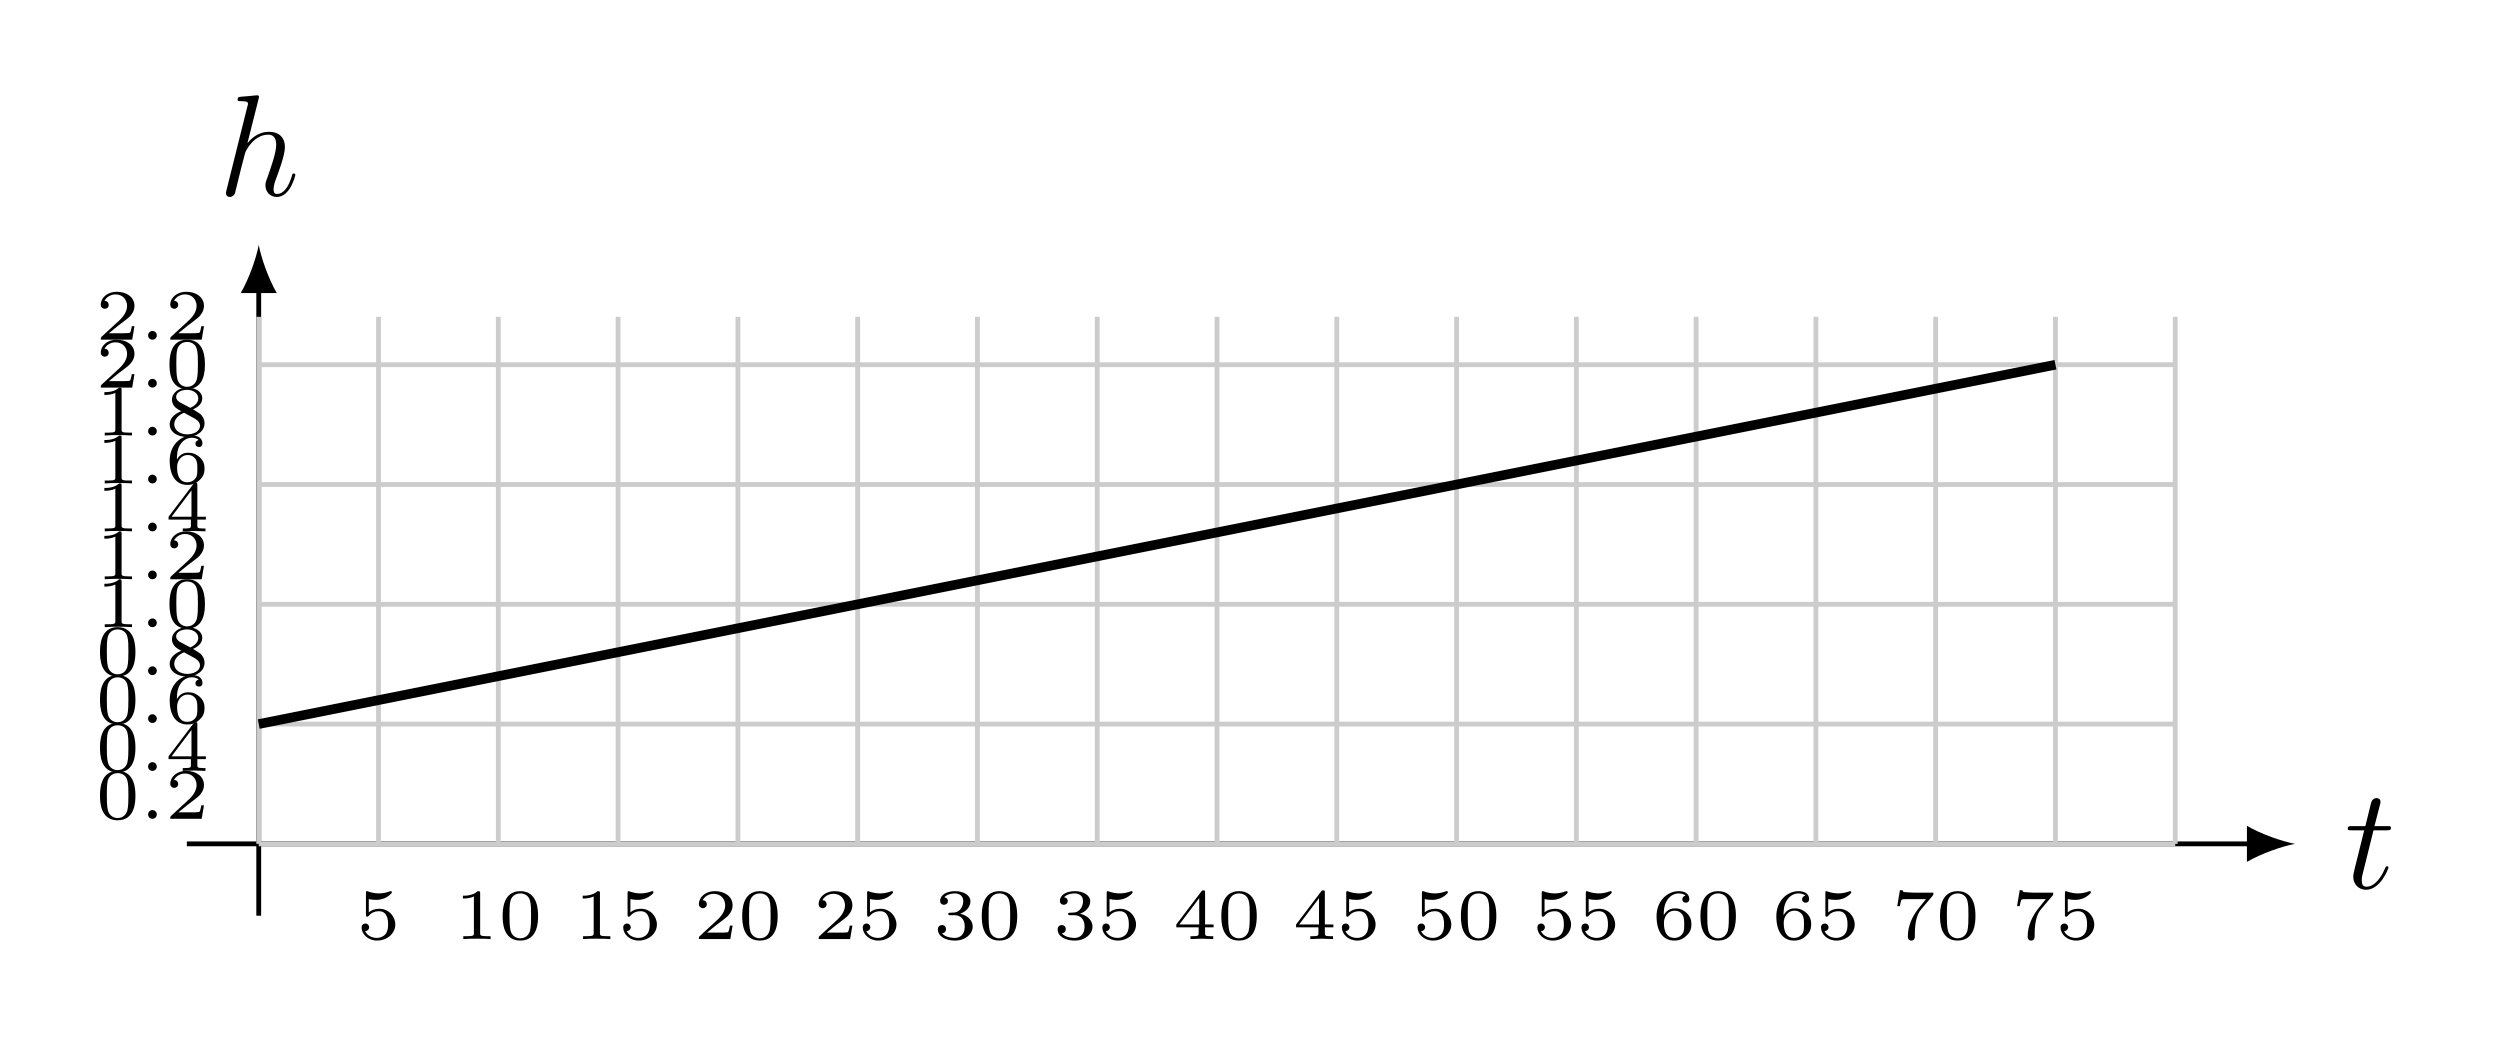
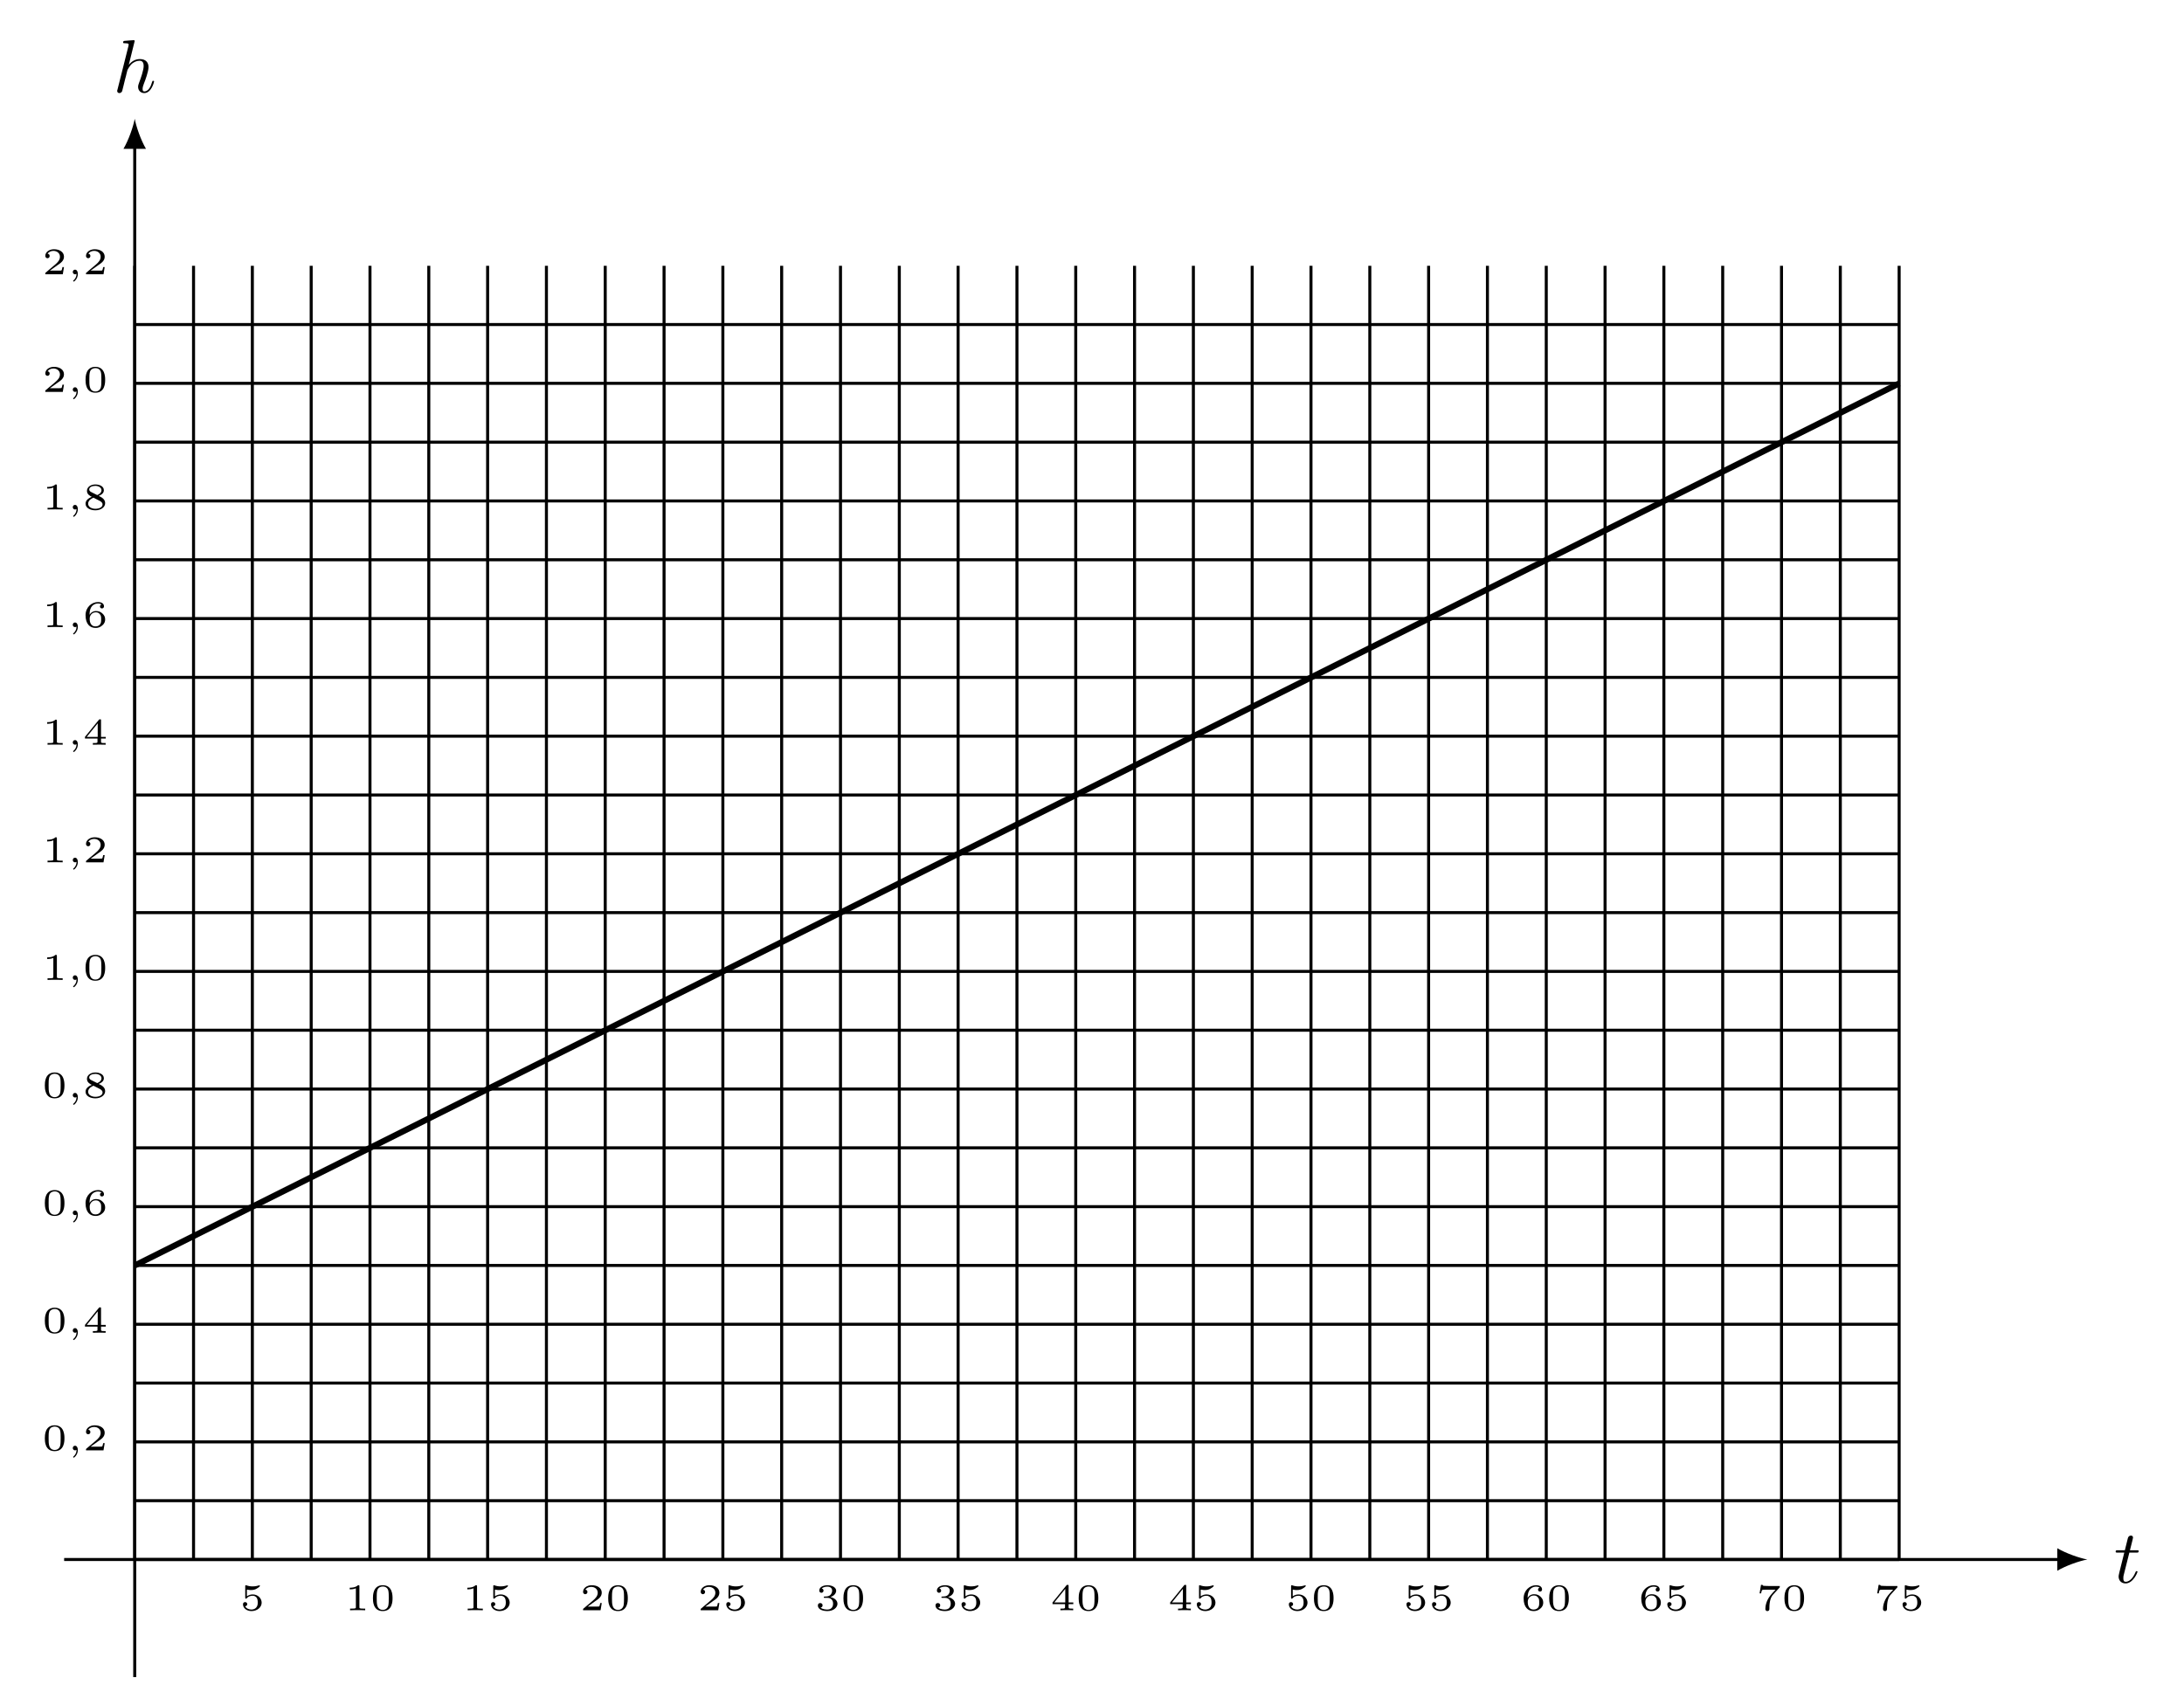
- <svg xmlns="http://www.w3.org/2000/svg" xmlns:xlink="http://www.w3.org/1999/xlink" data-source-hash="78bcafd6cb27" width="206.272pt" height="85.668pt" viewBox="0 0 206.272 85.668" version="1.2">
+ <svg xmlns="http://www.w3.org/2000/svg" xmlns:xlink="http://www.w3.org/1999/xlink" data-source-hash="48a6c7847c2c" width="288.855pt" height="224.517pt" viewBox="0 0 288.855 224.517" version="1.2">
  <defs>
    <g>
      <symbol overflow="visible" id="glyph0-0">
        <path style="stroke:none;" d="" />
      </symbol>
      <symbol overflow="visible" id="glyph0-1">
-         <path style="stroke:none;" d="M 3.625 -1.703 C 3.625 -1.781 3.578 -1.812 3.5 -1.812 C 3.5 -1.812 3.422 -1.812 3.406 -1.766 C 3.406 -1.766 3.375 -1.734 3.297 -1.547 C 3.047 -0.953 2.5 -0.125 1.812 -0.125 C 1.453 -0.125 1.422 -0.422 1.422 -0.672 C 1.422 -0.672 1.422 -0.922 1.469 -1.062 L 2.391 -4.781 L 3.484 -4.781 C 3.719 -4.781 3.828 -4.781 3.828 -5 C 3.828 -5.125 3.766 -5.125 3.531 -5.125 L 2.469 -5.125 L 2.922 -6.875 C 2.969 -7.031 2.969 -7.062 2.969 -7.141 C 2.969 -7.328 2.812 -7.438 2.656 -7.438 C 2.562 -7.438 2.281 -7.406 2.188 -7.031 L 1.719 -5.125 L 0.609 -5.125 C 0.375 -5.125 0.266 -5.125 0.266 -4.906 C 0.266 -4.781 0.344 -4.781 0.578 -4.781 L 1.625 -4.781 L 0.844 -1.641 C 0.75 -1.219 0.719 -1.109 0.719 -0.953 C 0.719 -0.391 1.109 0.125 1.781 0.125 C 2.969 0.125 3.625 -1.625 3.625 -1.703 Z M 3.625 -1.703 " />
+         <path style="stroke:none;" d="M 2.047 -3.969 L 2.984 -3.969 C 3.188 -3.969 3.281 -3.969 3.281 -4.172 C 3.281 -4.281 3.188 -4.281 3 -4.281 L 2.125 -4.281 C 2.484 -5.688 2.531 -5.891 2.531 -5.953 C 2.531 -6.125 2.422 -6.219 2.25 -6.219 C 2.219 -6.219 1.938 -6.219 1.844 -5.859 L 1.453 -4.281 L 0.531 -4.281 C 0.328 -4.281 0.234 -4.281 0.234 -4.094 C 0.234 -3.969 0.312 -3.969 0.5 -3.969 L 1.375 -3.969 C 0.672 -1.156 0.625 -0.984 0.625 -0.812 C 0.625 -0.266 1 0.109 1.547 0.109 C 2.547 0.109 3.125 -1.344 3.125 -1.422 C 3.125 -1.516 3.047 -1.516 3 -1.516 C 2.906 -1.516 2.906 -1.484 2.859 -1.375 C 2.422 -0.344 1.891 -0.109 1.562 -0.109 C 1.344 -0.109 1.25 -0.234 1.25 -0.562 C 1.25 -0.812 1.266 -0.875 1.312 -1.047 Z M 2.047 -3.969 " />
      </symbol>
      <symbol overflow="visible" id="glyph0-2">
-         <path style="stroke:none;" d="M 6.375 -1.703 C 6.375 -1.766 6.328 -1.812 6.25 -1.812 C 6.141 -1.812 6.125 -1.781 6.078 -1.578 C 5.797 -0.625 5.359 -0.125 4.875 -0.125 C 4.766 -0.125 4.578 -0.125 4.578 -0.516 C 4.578 -0.828 4.719 -1.203 4.766 -1.328 C 4.984 -1.906 5.516 -3.312 5.516 -4 C 5.516 -4.719 5.094 -5.25 4.188 -5.25 C 3.516 -5.25 2.922 -4.922 2.422 -4.312 L 3.344 -7.969 C 3.359 -8.016 3.375 -8.078 3.375 -8.141 C 3.375 -8.266 3.234 -8.266 3.234 -8.266 C 3.234 -8.266 2.641 -8.219 2.578 -8.203 C 2.375 -8.188 2.203 -8.172 1.984 -8.156 C 1.688 -8.125 1.609 -8.125 1.609 -7.906 C 1.609 -7.781 1.703 -7.781 1.875 -7.781 C 2.453 -7.781 2.469 -7.672 2.469 -7.562 C 2.469 -7.484 2.438 -7.391 2.422 -7.359 L 0.703 -0.469 C 0.656 -0.281 0.656 -0.266 0.656 -0.188 C 0.656 0.078 0.859 0.125 0.969 0.125 C 1.172 0.125 1.328 -0.031 1.391 -0.172 L 1.922 -2.328 C 1.984 -2.578 2.062 -2.828 2.125 -3.094 C 2.25 -3.594 2.25 -3.609 2.469 -3.953 C 2.703 -4.297 3.234 -5.016 4.156 -5.016 C 4.625 -5.016 4.797 -4.656 4.797 -4.172 C 4.797 -3.516 4.328 -2.219 4.078 -1.5 C 3.969 -1.219 3.906 -1.062 3.906 -0.844 C 3.906 -0.312 4.281 0.125 4.844 0.125 C 5.953 0.125 6.375 -1.625 6.375 -1.703 Z M 6.375 -1.703 " />
+         <path style="stroke:none;" d="M 2.859 -6.781 C 2.859 -6.797 2.859 -6.891 2.719 -6.891 C 2.5 -6.891 1.766 -6.812 1.516 -6.797 C 1.438 -6.781 1.328 -6.781 1.328 -6.594 C 1.328 -6.484 1.406 -6.484 1.562 -6.484 C 2.031 -6.484 2.062 -6.406 2.062 -6.312 L 2.031 -6.109 L 0.594 -0.391 C 0.547 -0.25 0.547 -0.234 0.547 -0.172 C 0.547 0.062 0.75 0.109 0.828 0.109 C 1 0.109 1.156 -0.016 1.203 -0.156 L 1.391 -0.906 L 1.609 -1.797 C 1.672 -2.016 1.734 -2.234 1.781 -2.469 C 1.797 -2.531 1.875 -2.859 1.891 -2.906 C 1.922 -3 2.219 -3.562 2.562 -3.828 C 2.781 -3.984 3.094 -4.172 3.516 -4.172 C 3.938 -4.172 4.047 -3.828 4.047 -3.484 C 4.047 -2.938 3.672 -1.859 3.438 -1.25 C 3.359 -1.031 3.312 -0.906 3.312 -0.703 C 3.312 -0.234 3.656 0.109 4.125 0.109 C 5.062 0.109 5.422 -1.344 5.422 -1.422 C 5.422 -1.516 5.344 -1.516 5.312 -1.516 C 5.203 -1.516 5.203 -1.484 5.156 -1.344 C 5.016 -0.812 4.688 -0.109 4.141 -0.109 C 3.969 -0.109 3.906 -0.203 3.906 -0.438 C 3.906 -0.688 4 -0.922 4.078 -1.141 C 4.25 -1.562 4.688 -2.75 4.688 -3.328 C 4.688 -3.969 4.297 -4.391 3.547 -4.391 C 2.922 -4.391 2.438 -4.078 2.078 -3.625 Z M 2.859 -6.781 " />
      </symbol>
      <symbol overflow="visible" id="glyph1-0">
        <path style="stroke:none;" d="" />
      </symbol>
      <symbol overflow="visible" id="glyph1-1">
-         <path style="stroke:none;" d="M 3.203 -1.203 C 3.203 -1.875 2.656 -2.5 1.891 -2.5 C 1.5 -2.5 1.203 -2.375 1.016 -2.203 L 1.016 -3.297 C 1.203 -3.25 1.422 -3.234 1.625 -3.234 C 1.75 -3.234 2.078 -3.234 2.453 -3.438 C 2.562 -3.5 2.922 -3.734 2.922 -3.859 C 2.922 -3.938 2.875 -3.953 2.844 -3.953 C 2.828 -3.953 2.828 -3.953 2.75 -3.938 C 2.547 -3.859 2.234 -3.766 1.844 -3.766 C 1.562 -3.766 1.234 -3.828 0.969 -3.922 C 0.906 -3.953 0.891 -3.953 0.859 -3.953 C 0.781 -3.953 0.781 -3.891 0.781 -3.797 L 0.781 -2.016 C 0.781 -1.906 0.781 -1.844 0.891 -1.844 C 0.938 -1.844 0.953 -1.859 1 -1.906 C 1.156 -2.094 1.406 -2.297 1.875 -2.297 C 2.609 -2.297 2.609 -1.406 2.609 -1.219 C 2.609 -0.984 2.594 -0.656 2.391 -0.406 C 2.203 -0.188 1.938 -0.094 1.672 -0.094 C 1.266 -0.094 0.859 -0.312 0.719 -0.656 C 1 -0.672 1.047 -0.906 1.047 -0.969 C 1.047 -1.125 0.922 -1.281 0.734 -1.281 C 0.672 -1.281 0.422 -1.25 0.422 -0.953 C 0.422 -0.406 0.953 0.125 1.703 0.125 C 2.516 0.125 3.203 -0.453 3.203 -1.203 Z M 3.203 -1.203 " />
+         <path style="stroke:none;" d="M 0.969 -2.734 C 1.234 -2.672 1.453 -2.672 1.516 -2.672 C 1.859 -2.672 2.109 -2.766 2.234 -2.844 C 2.344 -2.906 2.688 -3.109 2.688 -3.219 C 2.688 -3.297 2.641 -3.312 2.625 -3.312 C 2.609 -3.312 2.594 -3.312 2.547 -3.281 C 2.359 -3.219 2.047 -3.156 1.719 -3.156 C 1.438 -3.156 1.156 -3.203 0.906 -3.297 C 0.844 -3.312 0.828 -3.312 0.828 -3.312 C 0.75 -3.312 0.75 -3.25 0.75 -3.172 L 0.75 -1.672 C 0.75 -1.594 0.75 -1.531 0.844 -1.531 C 0.906 -1.531 0.906 -1.547 0.953 -1.594 C 1.141 -1.812 1.406 -1.922 1.75 -1.922 C 2.031 -1.922 2.188 -1.75 2.266 -1.656 C 2.375 -1.484 2.406 -1.25 2.406 -1.016 C 2.406 -0.812 2.375 -0.531 2.188 -0.344 C 1.969 -0.109 1.672 -0.094 1.562 -0.094 C 1.25 -0.094 0.891 -0.234 0.734 -0.531 C 0.938 -0.547 1.016 -0.688 1.016 -0.812 C 1.016 -0.969 0.891 -1.078 0.734 -1.078 C 0.625 -1.078 0.453 -1.016 0.453 -0.797 C 0.453 -0.297 0.922 0.109 1.578 0.109 C 2.328 0.109 2.922 -0.391 2.922 -1 C 2.922 -1.562 2.438 -2.094 1.75 -2.094 C 1.438 -2.094 1.188 -2 0.969 -1.844 Z M 0.969 -2.734 " />
      </symbol>
      <symbol overflow="visible" id="glyph1-2">
-         <path style="stroke:none;" d="M 3 0 L 3 -0.234 L 2.75 -0.234 C 2.141 -0.234 2.141 -0.312 2.141 -0.5 L 2.141 -3.781 C 2.141 -3.953 2.109 -3.953 1.938 -3.953 C 1.547 -3.578 0.938 -3.578 0.719 -3.578 L 0.719 -3.344 C 0.875 -3.344 1.266 -3.344 1.625 -3.516 L 1.625 -0.5 C 1.625 -0.312 1.625 -0.234 1.016 -0.234 L 0.75 -0.234 L 0.75 0 C 1.078 -0.031 1.547 -0.031 1.875 -0.031 C 2.219 -0.031 2.672 -0.031 3 0 Z M 3 0 " />
+         <path style="stroke:none;" d="M 1.984 -3.156 C 1.984 -3.312 1.969 -3.312 1.797 -3.312 C 1.453 -2.984 0.891 -2.984 0.797 -2.984 L 0.703 -2.984 L 0.703 -2.766 L 0.797 -2.766 C 0.906 -2.766 1.234 -2.781 1.516 -2.906 L 1.516 -0.422 C 1.516 -0.266 1.516 -0.219 1 -0.219 L 0.75 -0.219 L 0.75 0 C 1.016 -0.016 1.453 -0.016 1.75 -0.016 C 2.031 -0.016 2.484 -0.016 2.75 0 L 2.75 -0.219 L 2.5 -0.219 C 1.984 -0.219 1.984 -0.266 1.984 -0.422 Z M 1.984 -3.156 " />
      </symbol>
      <symbol overflow="visible" id="glyph1-3">
-         <path style="stroke:none;" d="M 3.281 -1.906 C 3.281 -2.328 3.281 -3.953 1.812 -3.953 C 0.359 -3.953 0.359 -2.328 0.359 -1.906 C 0.359 -1.469 0.359 0.125 1.812 0.125 C 3.281 0.125 3.281 -1.469 3.281 -1.906 Z M 2.703 -1.969 C 2.703 -1.594 2.703 -1 2.609 -0.656 C 2.438 -0.141 2.016 -0.062 1.812 -0.062 C 1.562 -0.062 1.156 -0.188 1.016 -0.672 C 0.922 -1.031 0.922 -1.609 0.922 -1.969 C 0.922 -2.375 0.922 -2.828 1 -3.156 C 1.156 -3.688 1.609 -3.766 1.812 -3.766 C 2.094 -3.766 2.484 -3.641 2.609 -3.188 C 2.703 -2.875 2.703 -2.438 2.703 -1.969 Z M 2.703 -1.969 " />
+         <path style="stroke:none;" d="M 2.984 -1.594 C 2.984 -1.953 2.984 -3.312 1.688 -3.312 C 0.391 -3.312 0.391 -1.953 0.391 -1.594 C 0.391 -1.234 0.391 0.109 1.688 0.109 C 2.984 0.109 2.984 -1.234 2.984 -1.594 Z M 1.688 -0.047 C 1.5 -0.047 1.094 -0.125 0.969 -0.625 C 0.891 -0.891 0.891 -1.234 0.891 -1.656 C 0.891 -2.016 0.891 -2.359 0.969 -2.641 C 1.094 -3.062 1.469 -3.141 1.688 -3.141 C 2.062 -3.141 2.328 -2.953 2.422 -2.609 C 2.484 -2.359 2.484 -1.938 2.484 -1.656 C 2.484 -1.312 2.484 -0.906 2.422 -0.609 C 2.281 -0.125 1.891 -0.047 1.688 -0.047 Z M 1.688 -0.047 " />
      </symbol>
      <symbol overflow="visible" id="glyph1-4">
-         <path style="stroke:none;" d="M 3.203 -1.109 L 2.984 -1.109 C 2.969 -1.031 2.906 -0.641 2.828 -0.578 C 2.781 -0.531 2.297 -0.531 2.219 -0.531 L 1.094 -0.531 L 1.859 -1.156 C 2.062 -1.312 2.594 -1.703 2.781 -1.875 C 2.953 -2.047 3.203 -2.359 3.203 -2.781 C 3.203 -3.531 2.531 -3.953 1.734 -3.953 C 0.969 -3.953 0.422 -3.453 0.422 -2.891 C 0.422 -2.594 0.688 -2.547 0.75 -2.547 C 0.906 -2.547 1.078 -2.656 1.078 -2.875 C 1.078 -3 1 -3.203 0.734 -3.203 C 0.875 -3.5 1.234 -3.734 1.641 -3.734 C 2.266 -3.734 2.594 -3.266 2.594 -2.781 C 2.594 -2.359 2.328 -1.922 1.906 -1.547 L 0.5 -0.25 C 0.438 -0.188 0.422 -0.188 0.422 0 L 3.016 0 Z M 3.203 -1.109 " />
+         <path style="stroke:none;" d="M 2.922 -0.953 L 2.719 -0.953 C 2.703 -0.859 2.656 -0.562 2.578 -0.5 C 2.531 -0.484 2.109 -0.484 2.047 -0.484 L 1.062 -0.484 C 1.391 -0.719 1.766 -1 2.062 -1.203 C 2.516 -1.5 2.922 -1.797 2.922 -2.328 C 2.922 -2.953 2.328 -3.312 1.609 -3.312 C 0.938 -3.312 0.453 -2.922 0.453 -2.438 C 0.453 -2.172 0.672 -2.125 0.734 -2.125 C 0.875 -2.125 1.031 -2.219 1.031 -2.422 C 1.031 -2.609 0.906 -2.703 0.75 -2.719 C 0.891 -2.938 1.172 -3.094 1.516 -3.094 C 2 -3.094 2.391 -2.797 2.391 -2.312 C 2.391 -1.891 2.109 -1.578 1.719 -1.25 L 0.516 -0.234 C 0.469 -0.188 0.453 -0.188 0.453 -0.156 L 0.453 0 L 2.766 0 Z M 2.922 -0.953 " />
      </symbol>
      <symbol overflow="visible" id="glyph1-5">
-         <path style="stroke:none;" d="M 3.25 -1.031 C 3.25 -1.469 2.922 -1.922 2.219 -2.094 C 2.688 -2.25 3.062 -2.641 3.062 -3.125 C 3.062 -3.609 2.5 -3.953 1.797 -3.953 C 1.094 -3.953 0.562 -3.641 0.562 -3.156 C 0.562 -2.891 0.766 -2.828 0.875 -2.828 C 1.031 -2.828 1.203 -2.922 1.203 -3.141 C 1.203 -3.328 1.062 -3.422 0.906 -3.453 C 1.188 -3.766 1.719 -3.766 1.781 -3.766 C 2.078 -3.766 2.469 -3.625 2.469 -3.125 C 2.469 -2.797 2.281 -2.219 1.688 -2.188 C 1.578 -2.188 1.422 -2.172 1.359 -2.172 C 1.297 -2.172 1.234 -2.156 1.234 -2.078 C 1.234 -1.969 1.297 -1.969 1.406 -1.969 L 1.75 -1.969 C 2.25 -1.969 2.594 -1.641 2.594 -1.031 C 2.594 -0.375 2.203 -0.094 1.766 -0.094 C 1.609 -0.094 1 -0.125 0.719 -0.469 C 0.953 -0.5 1.047 -0.656 1.047 -0.812 C 1.047 -1.016 0.906 -1.156 0.719 -1.156 C 0.547 -1.156 0.375 -1.047 0.375 -0.797 C 0.375 -0.203 1.031 0.125 1.781 0.125 C 2.672 0.125 3.25 -0.438 3.25 -1.031 Z M 3.25 -1.031 " />
+         <path style="stroke:none;" d="M 1.641 -1.641 C 2.094 -1.641 2.406 -1.359 2.406 -0.875 C 2.406 -0.359 2.094 -0.094 1.641 -0.094 C 1.594 -0.094 1 -0.094 0.75 -0.359 C 0.953 -0.375 1.016 -0.531 1.016 -0.656 C 1.016 -0.844 0.875 -0.953 0.703 -0.953 C 0.547 -0.953 0.391 -0.859 0.391 -0.641 C 0.391 -0.125 0.984 0.109 1.656 0.109 C 2.469 0.109 2.984 -0.375 2.984 -0.859 C 2.984 -1.266 2.625 -1.625 2.047 -1.75 C 2.641 -1.938 2.812 -2.328 2.812 -2.594 C 2.812 -3 2.297 -3.312 1.672 -3.312 C 1.062 -3.312 0.578 -3.047 0.578 -2.609 C 0.578 -2.375 0.766 -2.312 0.859 -2.312 C 1 -2.312 1.141 -2.422 1.141 -2.594 C 1.141 -2.703 1.078 -2.844 0.906 -2.875 C 1.109 -3.109 1.562 -3.125 1.656 -3.125 C 2.016 -3.125 2.281 -2.938 2.281 -2.594 C 2.281 -2.312 2.094 -1.859 1.562 -1.828 C 1.438 -1.828 1.406 -1.812 1.281 -1.812 C 1.234 -1.812 1.172 -1.797 1.172 -1.734 C 1.172 -1.641 1.219 -1.641 1.312 -1.641 Z M 1.641 -1.641 " />
      </symbol>
      <symbol overflow="visible" id="glyph1-6">
-         <path style="stroke:none;" d="M 3.359 -0.969 L 3.359 -1.203 L 2.656 -1.203 L 2.656 -3.844 C 2.656 -3.984 2.656 -4.016 2.516 -4.016 C 2.406 -4.016 2.391 -4 2.344 -3.922 L 0.281 -1.203 L 0.281 -0.969 L 2.125 -0.969 L 2.125 -0.5 C 2.125 -0.297 2.125 -0.234 1.625 -0.234 L 1.453 -0.234 L 1.453 0 L 2.391 -0.031 L 3.328 0 L 3.328 -0.234 L 3.156 -0.234 C 2.656 -0.234 2.656 -0.297 2.656 -0.5 L 2.656 -0.969 Z M 2.172 -1.203 L 0.531 -1.203 L 2.172 -3.375 Z M 2.172 -1.203 " />
+         <path style="stroke:none;" d="M 3.062 -0.812 L 3.062 -1.031 L 2.438 -1.031 L 2.438 -3.219 C 2.438 -3.328 2.438 -3.359 2.312 -3.359 C 2.219 -3.359 2.203 -3.359 2.156 -3.297 L 0.312 -1.031 L 0.312 -0.812 L 1.969 -0.812 L 1.969 -0.422 C 1.969 -0.266 1.969 -0.219 1.531 -0.219 L 1.359 -0.219 L 1.359 0 C 1.594 -0.016 1.922 -0.016 2.203 -0.016 C 2.5 -0.016 2.812 -0.016 3.047 0 L 3.047 -0.219 L 2.875 -0.219 C 2.438 -0.219 2.438 -0.266 2.438 -0.422 L 2.438 -0.812 Z M 2 -2.828 L 2 -1.031 L 0.547 -1.031 Z M 2 -2.828 " />
      </symbol>
      <symbol overflow="visible" id="glyph1-7">
-         <path style="stroke:none;" d="M 3.25 -1.219 C 3.25 -1.422 3.234 -1.797 2.875 -2.141 C 2.656 -2.328 2.406 -2.531 1.891 -2.531 C 1.469 -2.531 1.172 -2.328 0.969 -1.969 C 0.969 -2.266 0.984 -2.766 1.203 -3.125 C 1.453 -3.578 1.844 -3.766 2.203 -3.766 C 2.344 -3.766 2.625 -3.734 2.766 -3.578 C 2.547 -3.531 2.5 -3.375 2.5 -3.281 C 2.5 -3.125 2.609 -3 2.797 -3 C 2.969 -3 3.078 -3.109 3.078 -3.297 C 3.078 -3.656 2.812 -3.953 2.203 -3.953 C 1.281 -3.953 0.375 -3.156 0.375 -1.891 C 0.375 -0.438 1.047 0.125 1.828 0.125 C 2.062 0.125 2.469 0.094 2.828 -0.266 C 3.031 -0.453 3.25 -0.688 3.25 -1.219 Z M 2.656 -1.219 C 2.656 -0.797 2.656 -0.594 2.453 -0.359 C 2.297 -0.188 2.109 -0.094 1.828 -0.094 C 0.984 -0.094 0.984 -1.109 0.984 -1.344 C 0.984 -1.859 1.328 -2.344 1.859 -2.344 C 2.172 -2.344 2.344 -2.219 2.5 -2.031 C 2.656 -1.797 2.656 -1.531 2.656 -1.219 Z M 2.656 -1.219 " />
+         <path style="stroke:none;" d="M 0.922 -1.625 C 0.922 -1.859 0.938 -2.25 1.109 -2.578 C 1.25 -2.844 1.578 -3.125 2.047 -3.125 C 2.141 -3.125 2.359 -3.109 2.516 -2.984 C 2.422 -2.969 2.297 -2.891 2.297 -2.734 C 2.297 -2.562 2.422 -2.469 2.562 -2.469 C 2.641 -2.469 2.828 -2.516 2.828 -2.75 C 2.828 -3.016 2.641 -3.312 2.031 -3.312 C 1.188 -3.312 0.391 -2.609 0.391 -1.578 C 0.391 -0.391 0.984 0.109 1.703 0.109 C 2.203 0.109 2.422 -0.078 2.594 -0.219 C 2.922 -0.484 2.984 -0.766 2.984 -1.016 C 2.984 -1.328 2.875 -1.562 2.625 -1.797 C 2.406 -2 2.172 -2.125 1.75 -2.125 C 1.453 -2.125 1.141 -1.984 0.922 -1.625 Z M 1.703 -0.094 C 0.938 -0.094 0.938 -0.922 0.938 -1.125 C 0.938 -1.516 1.219 -1.953 1.734 -1.953 C 1.984 -1.953 2.141 -1.891 2.297 -1.688 C 2.453 -1.516 2.453 -1.297 2.453 -1.031 C 2.453 -0.734 2.453 -0.547 2.297 -0.344 C 2.156 -0.188 1.984 -0.094 1.703 -0.094 Z M 1.703 -0.094 " />
      </symbol>
      <symbol overflow="visible" id="glyph1-8">
-         <path style="stroke:none;" d="M 3.453 -3.828 L 1.922 -3.828 C 1.672 -3.828 1.531 -3.844 1.297 -3.859 C 1 -3.875 0.938 -3.875 0.906 -4.031 L 0.688 -4.031 L 0.469 -2.719 L 0.688 -2.719 C 0.703 -2.844 0.766 -3.203 0.859 -3.266 C 0.906 -3.297 1.422 -3.297 1.5 -3.297 L 2.844 -3.297 L 2.328 -2.656 C 1.75 -1.969 1.344 -1.125 1.344 -0.219 C 1.344 -0.156 1.344 0.125 1.625 0.125 C 1.922 0.125 1.922 -0.156 1.922 -0.219 L 1.922 -0.391 C 1.922 -1.531 2.156 -2.125 2.453 -2.469 L 3.406 -3.594 C 3.453 -3.656 3.453 -3.672 3.453 -3.828 Z M 3.453 -3.828 " />
+         <path style="stroke:none;" d="M 3.109 -2.984 C 3.156 -3.031 3.156 -3.031 3.156 -3.062 L 3.156 -3.203 L 1.953 -3.203 C 1.828 -3.203 1.094 -3.219 1.016 -3.234 C 0.891 -3.266 0.891 -3.312 0.875 -3.359 L 0.672 -3.359 L 0.484 -2.234 L 0.688 -2.234 C 0.703 -2.312 0.75 -2.641 0.844 -2.688 C 0.875 -2.719 1.344 -2.719 1.406 -2.719 L 2.594 -2.719 C 2.391 -2.484 2.109 -2.219 1.922 -1.969 C 1.328 -1.219 1.25 -0.5 1.25 -0.188 C 1.25 0.078 1.438 0.109 1.516 0.109 C 1.781 0.109 1.781 -0.141 1.781 -0.203 L 1.781 -0.297 C 1.781 -1.188 1.969 -1.734 2.266 -2.062 Z M 3.109 -2.984 " />
      </symbol>
      <symbol overflow="visible" id="glyph1-9">
-         <path style="stroke:none;" d="M 1.406 -0.359 C 1.406 -0.547 1.25 -0.719 1.047 -0.719 C 0.844 -0.719 0.688 -0.547 0.688 -0.359 C 0.688 -0.156 0.844 0 1.047 0 C 1.25 0 1.406 -0.156 1.406 -0.359 Z M 1.406 -0.359 " />
+         <path style="stroke:none;" d="M 1.203 -0.078 C 1.203 0.281 1.062 0.578 0.797 0.812 C 0.75 0.844 0.75 0.844 0.75 0.875 C 0.75 0.922 0.797 0.969 0.828 0.969 C 0.906 0.969 1.375 0.578 1.375 -0.047 C 1.375 -0.359 1.234 -0.609 1 -0.609 C 0.812 -0.609 0.703 -0.453 0.703 -0.297 C 0.703 -0.156 0.812 0 1 0 C 1.125 0 1.203 -0.078 1.203 -0.078 Z M 1.203 -0.078 " />
      </symbol>
      <symbol overflow="visible" id="glyph1-10">
-         <path style="stroke:none;" d="M 3.25 -1.016 C 3.25 -1.422 3 -1.672 2.922 -1.75 C 2.797 -1.859 2.5 -2.031 2.297 -2.156 C 2.734 -2.344 3.062 -2.641 3.062 -3.062 C 3.062 -3.656 2.438 -3.953 1.828 -3.953 C 1.156 -3.953 0.562 -3.547 0.562 -2.953 C 0.562 -2.578 0.812 -2.297 1.062 -2.156 L 1.328 -2 C 0.922 -1.844 0.375 -1.516 0.375 -0.922 C 0.375 -0.219 1.125 0.125 1.812 0.125 C 2.594 0.125 3.25 -0.344 3.25 -1.016 Z M 2.734 -3.062 C 2.734 -2.594 2.234 -2.359 2.078 -2.281 L 1.219 -2.734 C 1.203 -2.75 0.906 -2.906 0.906 -3.188 C 0.906 -3.578 1.375 -3.766 1.812 -3.766 C 2.281 -3.766 2.734 -3.5 2.734 -3.062 Z M 2.875 -0.797 C 2.875 -0.328 2.328 -0.094 1.828 -0.094 C 1.266 -0.094 0.75 -0.406 0.75 -0.922 C 0.75 -1.422 1.234 -1.75 1.562 -1.875 L 2.422 -1.406 C 2.547 -1.328 2.875 -1.141 2.875 -0.797 Z M 2.875 -0.797 " />
+         <path style="stroke:none;" d="M 2.125 -1.797 C 2.641 -2 2.812 -2.266 2.812 -2.547 C 2.812 -3.078 2.234 -3.312 1.688 -3.312 C 1.078 -3.312 0.578 -2.969 0.578 -2.469 C 0.578 -2 0.969 -1.797 1.219 -1.672 C 0.703 -1.469 0.391 -1.172 0.391 -0.766 C 0.391 -0.172 1.062 0.109 1.688 0.109 C 2.375 0.109 2.984 -0.266 2.984 -0.844 C 2.984 -1.391 2.469 -1.641 2.125 -1.797 Z M 1.156 -2.297 C 0.938 -2.406 0.875 -2.531 0.875 -2.656 C 0.875 -2.969 1.281 -3.125 1.688 -3.125 C 2.078 -3.125 2.5 -2.922 2.5 -2.547 C 2.5 -2.109 1.938 -1.906 1.922 -1.906 C 1.922 -1.906 1.922 -1.906 1.875 -1.938 Z M 1.438 -1.562 L 2.203 -1.172 C 2.391 -1.078 2.641 -0.938 2.641 -0.672 C 2.641 -0.266 2.141 -0.094 1.688 -0.094 C 1.234 -0.094 0.734 -0.312 0.734 -0.766 C 0.734 -1.266 1.281 -1.484 1.438 -1.562 Z M 1.438 -1.562 " />
      </symbol>
    </g>
  </defs>
  <g id="surface1">
-     <path style="fill:none;stroke-width:0.399;stroke-linecap:butt;stroke-linejoin:miter;stroke:rgb(0%,0%,0%);stroke-opacity:1;stroke-miterlimit:10;" d="M -5.954 0 L 165.077 0 " transform="matrix(0.99614,0,0,-0.99614,21.34896,69.62517)" />
-     <path style=" stroke:none;fill-rule:nonzero;fill:rgb(0%,0%,0%);fill-opacity:1;" d="M 189.359 69.625 C 188.301 69.426 186.582 68.832 185.391 68.137 L 185.391 71.113 C 186.582 70.418 188.301 69.824 189.359 69.625 " />
+     <path style="fill:none;stroke-width:0.399;stroke-linecap:butt;stroke-linejoin:miter;stroke:rgb(0%,0%,0%);stroke-opacity:1;stroke-miterlimit:10;" d="M 0.001 -0.002 L 233.863 -0.002 M 0.001 7.796 L 233.863 7.796 M 0.001 15.59 L 233.863 15.59 M 0.001 23.388 L 233.863 23.388 M 0.001 31.182 L 233.863 31.182 M 0.001 38.98 L 233.863 38.98 M 0.001 46.774 L 233.863 46.774 M 0.001 54.572 L 233.863 54.572 M 0.001 62.366 L 233.863 62.366 M 0.001 70.164 L 233.863 70.164 M 0.001 77.959 L 233.863 77.959 M 0.001 85.753 L 233.863 85.753 M 0.001 93.551 L 233.863 93.551 M 0.001 101.345 L 233.863 101.345 M 0.001 109.143 L 233.863 109.143 M 0.001 116.937 L 233.863 116.937 M 0.001 124.735 L 233.863 124.735 M 0.001 132.529 L 233.863 132.529 M 0.001 140.327 L 233.863 140.327 M 0.001 148.121 L 233.863 148.121 M 0.001 155.919 L 233.863 155.919 M 0.001 163.713 L 233.863 163.713 M 0.001 -0.002 L 0.001 171.499 M 7.796 -0.002 L 7.796 171.499 M 15.59 -0.002 L 15.59 171.499 M 23.388 -0.002 L 23.388 171.499 M 31.182 -0.002 L 31.182 171.499 M 38.976 -0.002 L 38.976 171.499 M 46.774 -0.002 L 46.774 171.499 M 54.568 -0.002 L 54.568 171.499 M 62.362 -0.002 L 62.362 171.499 M 70.16 -0.002 L 70.16 171.499 M 77.954 -0.002 L 77.954 171.499 M 85.748 -0.002 L 85.748 171.499 M 93.546 -0.002 L 93.546 171.499 M 101.34 -0.002 L 101.34 171.499 M 109.134 -0.002 L 109.134 171.499 M 116.932 -0.002 L 116.932 171.499 M 124.726 -0.002 L 124.726 171.499 M 132.52 -0.002 L 132.52 171.499 M 140.318 -0.002 L 140.318 171.499 M 148.112 -0.002 L 148.112 171.499 M 155.906 -0.002 L 155.906 171.499 M 163.704 -0.002 L 163.704 171.499 M 171.498 -0.002 L 171.498 171.499 M 179.293 -0.002 L 179.293 171.499 M 187.091 -0.002 L 187.091 171.499 M 194.885 -0.002 L 194.885 171.499 M 202.679 -0.002 L 202.679 171.499 M 210.477 -0.002 L 210.477 171.499 M 218.271 -0.002 L 218.271 171.499 M 226.065 -0.002 L 226.065 171.499 M 233.863 -0.002 L 233.863 171.499 " transform="matrix(0.997853,0,0,-0.997853,17.81887,206.2912)" />
+     <path style="fill:none;stroke-width:0.399;stroke-linecap:butt;stroke-linejoin:miter;stroke:rgb(0%,0%,0%);stroke-opacity:1;stroke-miterlimit:10;" d="M -9.355 -0.002 L 255.221 -0.002 " transform="matrix(0.997853,0,0,-0.997853,17.81887,206.2912)" />
+     <path style=" stroke:none;fill-rule:nonzero;fill:rgb(0%,0%,0%);fill-opacity:1;" d="M 276.07 206.293 C 275.012 206.094 273.289 205.496 272.094 204.801 L 272.094 207.781 C 273.289 207.086 275.012 206.488 276.07 206.293 " />
    <g style="fill:rgb(0%,0%,0%);fill-opacity:1;">
-       <use xlink:href="#glyph0-1" x="193.444" y="73.288" />
+       <use xlink:href="#glyph0-1" x="279.581" y="209.349" />
    </g>
-     <path style="fill:none;stroke-width:0.399;stroke-linecap:butt;stroke-linejoin:miter;stroke:rgb(0%,0%,0%);stroke-opacity:1;stroke-miterlimit:10;" d="M -0.001 -5.952 L -0.001 46.022 " transform="matrix(0.99614,0,0,-0.99614,21.34896,69.62517)" />
-     <path style=" stroke:none;fill-rule:nonzero;fill:rgb(0%,0%,0%);fill-opacity:1;" d="M 21.348 20.211 C 21.152 21.27 20.555 22.988 19.859 24.18 L 22.836 24.18 C 22.145 22.988 21.547 21.27 21.348 20.211 " />
+     <path style="fill:none;stroke-width:0.399;stroke-linecap:butt;stroke-linejoin:miter;stroke:rgb(0%,0%,0%);stroke-opacity:1;stroke-miterlimit:10;" d="M 0.001 -15.59 L 0.001 187.401 " transform="matrix(0.997853,0,0,-0.997853,17.81887,206.2912)" />
+     <path style=" stroke:none;fill-rule:nonzero;fill:rgb(0%,0%,0%);fill-opacity:1;" d="M 17.82 15.715 C 17.621 16.773 17.023 18.5 16.328 19.691 L 19.309 19.691 C 18.613 18.5 18.02 16.773 17.82 15.715 " />
    <g style="fill:rgb(0%,0%,0%);fill-opacity:1;">
-       <use xlink:href="#glyph0-2" x="17.993" y="16.127" />
-     </g>
-     <path style="fill:none;stroke-width:0.399;stroke-linecap:butt;stroke-linejoin:miter;stroke:rgb(79.999%,79.999%,79.999%);stroke-opacity:1;stroke-miterlimit:10;" d="M -0.001 0 L 158.74 0 M -0.001 9.921 L 158.74 9.921 M -0.001 19.842 L 158.74 19.842 M -0.001 29.764 L 158.74 29.764 M -0.001 39.685 L 158.74 39.685 M -0.001 0 L -0.001 43.653 M 9.92 0 L 9.92 43.653 M 19.841 0 L 19.841 43.653 M 29.762 0 L 29.762 43.653 M 39.687 0 L 39.687 43.653 M 49.608 0 L 49.608 43.653 M 59.529 0 L 59.529 43.653 M 69.45 0 L 69.45 43.653 M 79.372 0 L 79.372 43.653 M 89.293 0 L 89.293 43.653 M 99.214 0 L 99.214 43.653 M 109.135 0 L 109.135 43.653 M 119.056 0 L 119.056 43.653 M 128.977 0 L 128.977 43.653 M 138.898 0 L 138.898 43.653 M 148.819 0 L 148.819 43.653 M 158.74 0 L 158.74 43.653 " transform="matrix(0.99614,0,0,-0.99614,21.34896,69.62517)" />
-     <g style="fill:rgb(0%,0%,0%);fill-opacity:1;">
-       <use xlink:href="#glyph1-1" x="29.413" y="77.481" />
+       <use xlink:href="#glyph0-2" x="14.955" y="12.205" />
    </g>
    <g style="fill:rgb(0%,0%,0%);fill-opacity:1;">
-       <use xlink:href="#glyph1-2" x="37.476" y="77.481" />
-       <use xlink:href="#glyph1-3" x="41.115" y="77.481" />
+       <use xlink:href="#glyph1-1" x="31.685" y="213.007" />
    </g>
    <g style="fill:rgb(0%,0%,0%);fill-opacity:1;">
-       <use xlink:href="#glyph1-2" x="47.359" y="77.481" />
-       <use xlink:href="#glyph1-1" x="50.998" y="77.481" />
+       <use xlink:href="#glyph1-2" x="45.551" y="213.007" />
+       <use xlink:href="#glyph1-3" x="48.934" y="213.007" />
    </g>
    <g style="fill:rgb(0%,0%,0%);fill-opacity:1;">
-       <use xlink:href="#glyph1-4" x="57.242" y="77.481" />
-       <use xlink:href="#glyph1-3" x="60.881" y="77.481" />
+       <use xlink:href="#glyph1-2" x="61.108" y="213.007" />
+       <use xlink:href="#glyph1-1" x="64.491" y="213.007" />
    </g>
    <g style="fill:rgb(0%,0%,0%);fill-opacity:1;">
-       <use xlink:href="#glyph1-4" x="67.125" y="77.481" />
-       <use xlink:href="#glyph1-1" x="70.763" y="77.481" />
+       <use xlink:href="#glyph1-4" x="76.665" y="213.007" />
+       <use xlink:href="#glyph1-3" x="80.048" y="213.007" />
    </g>
    <g style="fill:rgb(0%,0%,0%);fill-opacity:1;">
-       <use xlink:href="#glyph1-5" x="77.008" y="77.481" />
-       <use xlink:href="#glyph1-3" x="80.647" y="77.481" />
+       <use xlink:href="#glyph1-4" x="92.222" y="213.007" />
+       <use xlink:href="#glyph1-1" x="95.605" y="213.007" />
    </g>
    <g style="fill:rgb(0%,0%,0%);fill-opacity:1;">
-       <use xlink:href="#glyph1-5" x="86.891" y="77.481" />
-       <use xlink:href="#glyph1-1" x="90.53" y="77.481" />
+       <use xlink:href="#glyph1-5" x="107.779" y="213.007" />
+       <use xlink:href="#glyph1-3" x="111.162" y="213.007" />
    </g>
    <g style="fill:rgb(0%,0%,0%);fill-opacity:1;">
-       <use xlink:href="#glyph1-6" x="96.774" y="77.481" />
-       <use xlink:href="#glyph1-3" x="100.412" y="77.481" />
+       <use xlink:href="#glyph1-5" x="123.337" y="213.007" />
+       <use xlink:href="#glyph1-1" x="126.72" y="213.007" />
    </g>
    <g style="fill:rgb(0%,0%,0%);fill-opacity:1;">
-       <use xlink:href="#glyph1-6" x="106.656" y="77.481" />
-       <use xlink:href="#glyph1-1" x="110.295" y="77.481" />
+       <use xlink:href="#glyph1-6" x="138.893" y="213.007" />
+       <use xlink:href="#glyph1-3" x="142.276" y="213.007" />
    </g>
    <g style="fill:rgb(0%,0%,0%);fill-opacity:1;">
-       <use xlink:href="#glyph1-1" x="116.54" y="77.481" />
-       <use xlink:href="#glyph1-3" x="120.179" y="77.481" />
+       <use xlink:href="#glyph1-6" x="154.451" y="213.007" />
+       <use xlink:href="#glyph1-1" x="157.834" y="213.007" />
    </g>
    <g style="fill:rgb(0%,0%,0%);fill-opacity:1;">
-       <use xlink:href="#glyph1-1" x="126.423" y="77.481" />
-       <use xlink:href="#glyph1-1" x="130.062" y="77.481" />
+       <use xlink:href="#glyph1-1" x="170.008" y="213.007" />
+       <use xlink:href="#glyph1-3" x="173.391" y="213.007" />
    </g>
    <g style="fill:rgb(0%,0%,0%);fill-opacity:1;">
-       <use xlink:href="#glyph1-7" x="136.305" y="77.481" />
-       <use xlink:href="#glyph1-3" x="139.944" y="77.481" />
+       <use xlink:href="#glyph1-1" x="185.565" y="213.007" />
+       <use xlink:href="#glyph1-1" x="188.948" y="213.007" />
    </g>
    <g style="fill:rgb(0%,0%,0%);fill-opacity:1;">
-       <use xlink:href="#glyph1-7" x="146.188" y="77.481" />
-       <use xlink:href="#glyph1-1" x="149.827" y="77.481" />
+       <use xlink:href="#glyph1-7" x="201.123" y="213.007" />
+       <use xlink:href="#glyph1-3" x="204.506" y="213.007" />
    </g>
    <g style="fill:rgb(0%,0%,0%);fill-opacity:1;">
-       <use xlink:href="#glyph1-8" x="156.071" y="77.481" />
-       <use xlink:href="#glyph1-3" x="159.71" y="77.481" />
+       <use xlink:href="#glyph1-7" x="216.68" y="213.007" />
+       <use xlink:href="#glyph1-1" x="220.063" y="213.007" />
    </g>
    <g style="fill:rgb(0%,0%,0%);fill-opacity:1;">
-       <use xlink:href="#glyph1-8" x="165.955" y="77.481" />
-       <use xlink:href="#glyph1-1" x="169.593" y="77.481" />
+       <use xlink:href="#glyph1-8" x="232.237" y="213.007" />
+       <use xlink:href="#glyph1-3" x="235.62" y="213.007" />
    </g>
    <g style="fill:rgb(0%,0%,0%);fill-opacity:1;">
-       <use xlink:href="#glyph1-3" x="7.892" y="67.557" />
-       <use xlink:href="#glyph1-9" x="11.531" y="67.557" />
-       <use xlink:href="#glyph1-4" x="13.626" y="67.557" />
+       <use xlink:href="#glyph1-8" x="247.794" y="213.007" />
+       <use xlink:href="#glyph1-1" x="251.177" y="213.007" />
    </g>
    <g style="fill:rgb(0%,0%,0%);fill-opacity:1;">
-       <use xlink:href="#glyph1-3" x="7.892" y="63.605" />
-       <use xlink:href="#glyph1-9" x="11.531" y="63.605" />
-       <use xlink:href="#glyph1-6" x="13.626" y="63.605" />
+       <use xlink:href="#glyph1-3" x="5.539" y="191.852" />
+       <use xlink:href="#glyph1-9" x="8.922" y="191.852" />
+       <use xlink:href="#glyph1-4" x="10.924" y="191.852" />
    </g>
    <g style="fill:rgb(0%,0%,0%);fill-opacity:1;">
-       <use xlink:href="#glyph1-3" x="7.892" y="59.651" />
-       <use xlink:href="#glyph1-9" x="11.531" y="59.651" />
-       <use xlink:href="#glyph1-7" x="13.626" y="59.651" />
+       <use xlink:href="#glyph1-3" x="5.539" y="176.296" />
+       <use xlink:href="#glyph1-9" x="8.922" y="176.296" />
+       <use xlink:href="#glyph1-6" x="10.924" y="176.296" />
    </g>
    <g style="fill:rgb(0%,0%,0%);fill-opacity:1;">
-       <use xlink:href="#glyph1-3" x="7.892" y="55.698" />
-       <use xlink:href="#glyph1-9" x="11.531" y="55.698" />
-       <use xlink:href="#glyph1-10" x="13.626" y="55.698" />
+       <use xlink:href="#glyph1-3" x="5.539" y="160.738" />
+       <use xlink:href="#glyph1-9" x="8.922" y="160.738" />
+       <use xlink:href="#glyph1-7" x="10.924" y="160.738" />
    </g>
    <g style="fill:rgb(0%,0%,0%);fill-opacity:1;">
-       <use xlink:href="#glyph1-2" x="7.892" y="51.744" />
-       <use xlink:href="#glyph1-9" x="11.531" y="51.744" />
-       <use xlink:href="#glyph1-3" x="13.626" y="51.744" />
+       <use xlink:href="#glyph1-3" x="5.539" y="145.181" />
+       <use xlink:href="#glyph1-9" x="8.922" y="145.181" />
+       <use xlink:href="#glyph1-10" x="10.924" y="145.181" />
    </g>
    <g style="fill:rgb(0%,0%,0%);fill-opacity:1;">
-       <use xlink:href="#glyph1-2" x="7.892" y="47.792" />
-       <use xlink:href="#glyph1-9" x="11.531" y="47.792" />
-       <use xlink:href="#glyph1-4" x="13.626" y="47.792" />
+       <use xlink:href="#glyph1-2" x="5.539" y="129.624" />
+       <use xlink:href="#glyph1-9" x="8.922" y="129.624" />
+       <use xlink:href="#glyph1-3" x="10.924" y="129.624" />
    </g>
    <g style="fill:rgb(0%,0%,0%);fill-opacity:1;">
-       <use xlink:href="#glyph1-2" x="7.892" y="43.839" />
-       <use xlink:href="#glyph1-9" x="11.531" y="43.839" />
-       <use xlink:href="#glyph1-6" x="13.626" y="43.839" />
+       <use xlink:href="#glyph1-2" x="5.539" y="114.068" />
+       <use xlink:href="#glyph1-9" x="8.922" y="114.068" />
+       <use xlink:href="#glyph1-4" x="10.924" y="114.068" />
    </g>
    <g style="fill:rgb(0%,0%,0%);fill-opacity:1;">
-       <use xlink:href="#glyph1-2" x="7.892" y="39.885" />
-       <use xlink:href="#glyph1-9" x="11.531" y="39.885" />
-       <use xlink:href="#glyph1-7" x="13.626" y="39.885" />
+       <use xlink:href="#glyph1-2" x="5.539" y="98.51" />
+       <use xlink:href="#glyph1-9" x="8.922" y="98.51" />
+       <use xlink:href="#glyph1-6" x="10.924" y="98.51" />
    </g>
    <g style="fill:rgb(0%,0%,0%);fill-opacity:1;">
-       <use xlink:href="#glyph1-2" x="7.892" y="35.932" />
-       <use xlink:href="#glyph1-9" x="11.531" y="35.932" />
-       <use xlink:href="#glyph1-10" x="13.626" y="35.932" />
+       <use xlink:href="#glyph1-2" x="5.539" y="82.953" />
+       <use xlink:href="#glyph1-9" x="8.922" y="82.953" />
+       <use xlink:href="#glyph1-7" x="10.924" y="82.953" />
    </g>
    <g style="fill:rgb(0%,0%,0%);fill-opacity:1;">
-       <use xlink:href="#glyph1-4" x="7.892" y="31.979" />
-       <use xlink:href="#glyph1-9" x="11.531" y="31.979" />
-       <use xlink:href="#glyph1-3" x="13.626" y="31.979" />
+       <use xlink:href="#glyph1-2" x="5.539" y="67.396" />
+       <use xlink:href="#glyph1-9" x="8.922" y="67.396" />
+       <use xlink:href="#glyph1-10" x="10.924" y="67.396" />
    </g>
    <g style="fill:rgb(0%,0%,0%);fill-opacity:1;">
-       <use xlink:href="#glyph1-4" x="7.892" y="28.026" />
-       <use xlink:href="#glyph1-9" x="11.531" y="28.026" />
-       <use xlink:href="#glyph1-4" x="13.626" y="28.026" />
+       <use xlink:href="#glyph1-4" x="5.539" y="51.838" />
+       <use xlink:href="#glyph1-9" x="8.922" y="51.838" />
+       <use xlink:href="#glyph1-3" x="10.924" y="51.838" />
    </g>
-     <path style="fill:none;stroke-width:0.797;stroke-linecap:butt;stroke-linejoin:miter;stroke:rgb(0%,0%,0%);stroke-opacity:1;stroke-miterlimit:10;" d="M -0.001 9.921 L 148.819 39.685 " transform="matrix(0.99614,0,0,-0.99614,21.34896,69.62517)" />
+     <g style="fill:rgb(0%,0%,0%);fill-opacity:1;">
+       <use xlink:href="#glyph1-4" x="5.539" y="36.282" />
+       <use xlink:href="#glyph1-9" x="8.922" y="36.282" />
+       <use xlink:href="#glyph1-4" x="10.924" y="36.282" />
+     </g>
+     <path style="fill:none;stroke-width:0.797;stroke-linecap:butt;stroke-linejoin:miter;stroke:rgb(0%,0%,0%);stroke-opacity:1;stroke-miterlimit:10;" d="M 0.001 38.976 L 233.863 155.907 " transform="matrix(0.997853,0,0,-0.997853,17.81887,206.2912)" />
  </g>
</svg>
